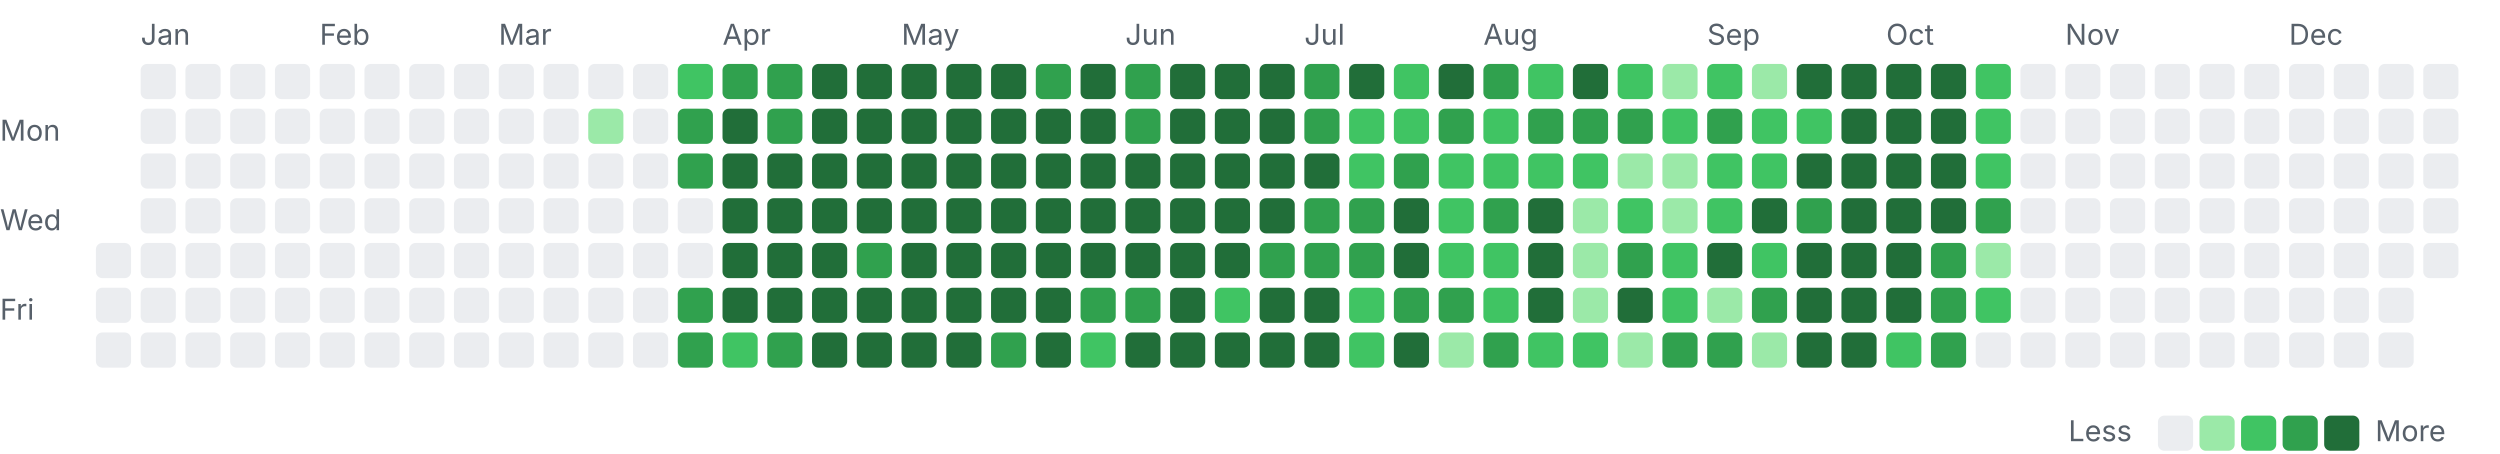
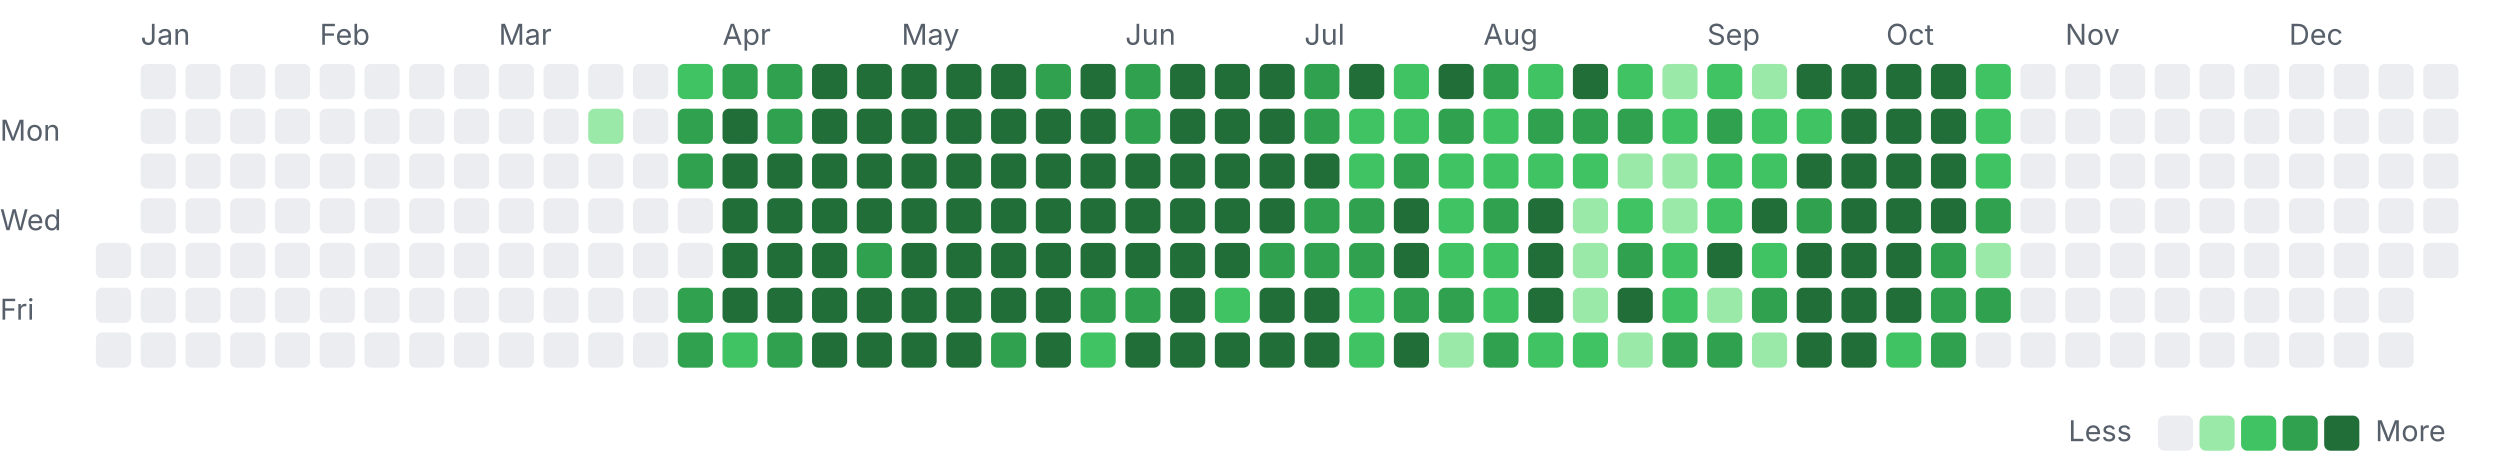
<svg xmlns="http://www.w3.org/2000/svg" width="782" height="142" viewBox="0 0 782 142">
  <style>.l0{fill:#ebedf0}.l1{fill:#9be9a8}.l2{fill:#40c463}.l3{fill:#30a14e}.l4{fill:#216e39} .lbl{fill:#57606a;font:9px -apple-system,Segoe UI,sans-serif}@media(prefers-color-scheme:dark){.l0{fill:#161b22}.l1{fill:#0e4429}.l2{fill:#006d32}.l3{fill:#26a641}.l4{fill:#39d353} .lbl{fill:#8b949e}}</style>
  <text class="lbl" x="44" y="14">Jan</text>
  <text class="lbl" x="100" y="14">Feb</text>
  <text class="lbl" x="156" y="14">Mar</text>
  <text class="lbl" x="226" y="14">Apr</text>
  <text class="lbl" x="282" y="14">May</text>
  <text class="lbl" x="352" y="14">Jun</text>
  <text class="lbl" x="408" y="14">Jul</text>
  <text class="lbl" x="464" y="14">Aug</text>
  <text class="lbl" x="534" y="14">Sep</text>
  <text class="lbl" x="590" y="14">Oct</text>
  <text class="lbl" x="646" y="14">Nov</text>
  <text class="lbl" x="716" y="14">Dec</text>
  <text class="lbl" x="0" y="44">Mon</text>
  <text class="lbl" x="0" y="72">Wed</text>
  <text class="lbl" x="0" y="100">Fri</text>
  <rect class="l0" x="30" y="76" width="11" height="11" rx="2" />
  <rect class="l0" x="30" y="90" width="11" height="11" rx="2" />
  <rect class="l0" x="30" y="104" width="11" height="11" rx="2" />
  <rect class="l0" x="44" y="20" width="11" height="11" rx="2" />
  <rect class="l0" x="44" y="34" width="11" height="11" rx="2" />
  <rect class="l0" x="44" y="48" width="11" height="11" rx="2" />
  <rect class="l0" x="44" y="62" width="11" height="11" rx="2" />
  <rect class="l0" x="44" y="76" width="11" height="11" rx="2" />
  <rect class="l0" x="44" y="90" width="11" height="11" rx="2" />
  <rect class="l0" x="44" y="104" width="11" height="11" rx="2" />
  <rect class="l0" x="58" y="20" width="11" height="11" rx="2" />
  <rect class="l0" x="58" y="34" width="11" height="11" rx="2" />
  <rect class="l0" x="58" y="48" width="11" height="11" rx="2" />
  <rect class="l0" x="58" y="62" width="11" height="11" rx="2" />
  <rect class="l0" x="58" y="76" width="11" height="11" rx="2" />
  <rect class="l0" x="58" y="90" width="11" height="11" rx="2" />
  <rect class="l0" x="58" y="104" width="11" height="11" rx="2" />
  <rect class="l0" x="72" y="20" width="11" height="11" rx="2" />
  <rect class="l0" x="72" y="34" width="11" height="11" rx="2" />
  <rect class="l0" x="72" y="48" width="11" height="11" rx="2" />
  <rect class="l0" x="72" y="62" width="11" height="11" rx="2" />
  <rect class="l0" x="72" y="76" width="11" height="11" rx="2" />
  <rect class="l0" x="72" y="90" width="11" height="11" rx="2" />
  <rect class="l0" x="72" y="104" width="11" height="11" rx="2" />
  <rect class="l0" x="86" y="20" width="11" height="11" rx="2" />
  <rect class="l0" x="86" y="34" width="11" height="11" rx="2" />
  <rect class="l0" x="86" y="48" width="11" height="11" rx="2" />
  <rect class="l0" x="86" y="62" width="11" height="11" rx="2" />
  <rect class="l0" x="86" y="76" width="11" height="11" rx="2" />
  <rect class="l0" x="86" y="90" width="11" height="11" rx="2" />
  <rect class="l0" x="86" y="104" width="11" height="11" rx="2" />
  <rect class="l0" x="100" y="20" width="11" height="11" rx="2" />
  <rect class="l0" x="100" y="34" width="11" height="11" rx="2" />
  <rect class="l0" x="100" y="48" width="11" height="11" rx="2" />
  <rect class="l0" x="100" y="62" width="11" height="11" rx="2" />
  <rect class="l0" x="100" y="76" width="11" height="11" rx="2" />
  <rect class="l0" x="100" y="90" width="11" height="11" rx="2" />
  <rect class="l0" x="100" y="104" width="11" height="11" rx="2" />
  <rect class="l0" x="114" y="20" width="11" height="11" rx="2" />
  <rect class="l0" x="114" y="34" width="11" height="11" rx="2" />
  <rect class="l0" x="114" y="48" width="11" height="11" rx="2" />
  <rect class="l0" x="114" y="62" width="11" height="11" rx="2" />
  <rect class="l0" x="114" y="76" width="11" height="11" rx="2" />
  <rect class="l0" x="114" y="90" width="11" height="11" rx="2" />
  <rect class="l0" x="114" y="104" width="11" height="11" rx="2" />
  <rect class="l0" x="128" y="20" width="11" height="11" rx="2" />
  <rect class="l0" x="128" y="34" width="11" height="11" rx="2" />
  <rect class="l0" x="128" y="48" width="11" height="11" rx="2" />
  <rect class="l0" x="128" y="62" width="11" height="11" rx="2" />
  <rect class="l0" x="128" y="76" width="11" height="11" rx="2" />
  <rect class="l0" x="128" y="90" width="11" height="11" rx="2" />
  <rect class="l0" x="128" y="104" width="11" height="11" rx="2" />
  <rect class="l0" x="142" y="20" width="11" height="11" rx="2" />
  <rect class="l0" x="142" y="34" width="11" height="11" rx="2" />
  <rect class="l0" x="142" y="48" width="11" height="11" rx="2" />
  <rect class="l0" x="142" y="62" width="11" height="11" rx="2" />
  <rect class="l0" x="142" y="76" width="11" height="11" rx="2" />
  <rect class="l0" x="142" y="90" width="11" height="11" rx="2" />
  <rect class="l0" x="142" y="104" width="11" height="11" rx="2" />
  <rect class="l0" x="156" y="20" width="11" height="11" rx="2" />
  <rect class="l0" x="156" y="34" width="11" height="11" rx="2" />
  <rect class="l0" x="156" y="48" width="11" height="11" rx="2" />
  <rect class="l0" x="156" y="62" width="11" height="11" rx="2" />
  <rect class="l0" x="156" y="76" width="11" height="11" rx="2" />
  <rect class="l0" x="156" y="90" width="11" height="11" rx="2" />
  <rect class="l0" x="156" y="104" width="11" height="11" rx="2" />
  <rect class="l0" x="170" y="20" width="11" height="11" rx="2" />
  <rect class="l0" x="170" y="34" width="11" height="11" rx="2" />
  <rect class="l0" x="170" y="48" width="11" height="11" rx="2" />
  <rect class="l0" x="170" y="62" width="11" height="11" rx="2" />
  <rect class="l0" x="170" y="76" width="11" height="11" rx="2" />
  <rect class="l0" x="170" y="90" width="11" height="11" rx="2" />
  <rect class="l0" x="170" y="104" width="11" height="11" rx="2" />
  <rect class="l0" x="184" y="20" width="11" height="11" rx="2" />
  <rect class="l1" x="184" y="34" width="11" height="11" rx="2" />
  <rect class="l0" x="184" y="48" width="11" height="11" rx="2" />
  <rect class="l0" x="184" y="62" width="11" height="11" rx="2" />
  <rect class="l0" x="184" y="76" width="11" height="11" rx="2" />
  <rect class="l0" x="184" y="90" width="11" height="11" rx="2" />
  <rect class="l0" x="184" y="104" width="11" height="11" rx="2" />
  <rect class="l0" x="198" y="20" width="11" height="11" rx="2" />
  <rect class="l0" x="198" y="34" width="11" height="11" rx="2" />
  <rect class="l0" x="198" y="48" width="11" height="11" rx="2" />
  <rect class="l0" x="198" y="62" width="11" height="11" rx="2" />
  <rect class="l0" x="198" y="76" width="11" height="11" rx="2" />
  <rect class="l0" x="198" y="90" width="11" height="11" rx="2" />
  <rect class="l0" x="198" y="104" width="11" height="11" rx="2" />
  <rect class="l2" x="212" y="20" width="11" height="11" rx="2" />
  <rect class="l3" x="212" y="34" width="11" height="11" rx="2" />
  <rect class="l3" x="212" y="48" width="11" height="11" rx="2" />
  <rect class="l0" x="212" y="62" width="11" height="11" rx="2" />
  <rect class="l0" x="212" y="76" width="11" height="11" rx="2" />
  <rect class="l3" x="212" y="90" width="11" height="11" rx="2" />
  <rect class="l3" x="212" y="104" width="11" height="11" rx="2" />
  <rect class="l3" x="226" y="20" width="11" height="11" rx="2" />
  <rect class="l4" x="226" y="34" width="11" height="11" rx="2" />
  <rect class="l4" x="226" y="48" width="11" height="11" rx="2" />
  <rect class="l4" x="226" y="62" width="11" height="11" rx="2" />
  <rect class="l4" x="226" y="76" width="11" height="11" rx="2" />
  <rect class="l4" x="226" y="90" width="11" height="11" rx="2" />
  <rect class="l2" x="226" y="104" width="11" height="11" rx="2" />
  <rect class="l3" x="240" y="20" width="11" height="11" rx="2" />
  <rect class="l3" x="240" y="34" width="11" height="11" rx="2" />
  <rect class="l4" x="240" y="48" width="11" height="11" rx="2" />
  <rect class="l4" x="240" y="62" width="11" height="11" rx="2" />
  <rect class="l4" x="240" y="76" width="11" height="11" rx="2" />
  <rect class="l4" x="240" y="90" width="11" height="11" rx="2" />
  <rect class="l3" x="240" y="104" width="11" height="11" rx="2" />
  <rect class="l4" x="254" y="20" width="11" height="11" rx="2" />
  <rect class="l4" x="254" y="34" width="11" height="11" rx="2" />
  <rect class="l4" x="254" y="48" width="11" height="11" rx="2" />
  <rect class="l4" x="254" y="62" width="11" height="11" rx="2" />
  <rect class="l4" x="254" y="76" width="11" height="11" rx="2" />
  <rect class="l4" x="254" y="90" width="11" height="11" rx="2" />
  <rect class="l4" x="254" y="104" width="11" height="11" rx="2" />
  <rect class="l4" x="268" y="20" width="11" height="11" rx="2" />
  <rect class="l4" x="268" y="34" width="11" height="11" rx="2" />
  <rect class="l4" x="268" y="48" width="11" height="11" rx="2" />
  <rect class="l4" x="268" y="62" width="11" height="11" rx="2" />
  <rect class="l3" x="268" y="76" width="11" height="11" rx="2" />
  <rect class="l4" x="268" y="90" width="11" height="11" rx="2" />
  <rect class="l4" x="268" y="104" width="11" height="11" rx="2" />
  <rect class="l4" x="282" y="20" width="11" height="11" rx="2" />
  <rect class="l4" x="282" y="34" width="11" height="11" rx="2" />
  <rect class="l4" x="282" y="48" width="11" height="11" rx="2" />
  <rect class="l4" x="282" y="62" width="11" height="11" rx="2" />
  <rect class="l4" x="282" y="76" width="11" height="11" rx="2" />
  <rect class="l4" x="282" y="90" width="11" height="11" rx="2" />
  <rect class="l4" x="282" y="104" width="11" height="11" rx="2" />
  <rect class="l4" x="296" y="20" width="11" height="11" rx="2" />
  <rect class="l4" x="296" y="34" width="11" height="11" rx="2" />
  <rect class="l4" x="296" y="48" width="11" height="11" rx="2" />
  <rect class="l4" x="296" y="62" width="11" height="11" rx="2" />
  <rect class="l4" x="296" y="76" width="11" height="11" rx="2" />
  <rect class="l4" x="296" y="90" width="11" height="11" rx="2" />
  <rect class="l4" x="296" y="104" width="11" height="11" rx="2" />
  <rect class="l4" x="310" y="20" width="11" height="11" rx="2" />
  <rect class="l4" x="310" y="34" width="11" height="11" rx="2" />
  <rect class="l4" x="310" y="48" width="11" height="11" rx="2" />
  <rect class="l4" x="310" y="62" width="11" height="11" rx="2" />
  <rect class="l4" x="310" y="76" width="11" height="11" rx="2" />
  <rect class="l4" x="310" y="90" width="11" height="11" rx="2" />
  <rect class="l3" x="310" y="104" width="11" height="11" rx="2" />
  <rect class="l3" x="324" y="20" width="11" height="11" rx="2" />
  <rect class="l4" x="324" y="34" width="11" height="11" rx="2" />
  <rect class="l4" x="324" y="48" width="11" height="11" rx="2" />
  <rect class="l4" x="324" y="62" width="11" height="11" rx="2" />
  <rect class="l4" x="324" y="76" width="11" height="11" rx="2" />
  <rect class="l4" x="324" y="90" width="11" height="11" rx="2" />
  <rect class="l4" x="324" y="104" width="11" height="11" rx="2" />
  <rect class="l4" x="338" y="20" width="11" height="11" rx="2" />
  <rect class="l4" x="338" y="34" width="11" height="11" rx="2" />
  <rect class="l4" x="338" y="48" width="11" height="11" rx="2" />
  <rect class="l4" x="338" y="62" width="11" height="11" rx="2" />
  <rect class="l4" x="338" y="76" width="11" height="11" rx="2" />
  <rect class="l3" x="338" y="90" width="11" height="11" rx="2" />
  <rect class="l2" x="338" y="104" width="11" height="11" rx="2" />
  <rect class="l3" x="352" y="20" width="11" height="11" rx="2" />
  <rect class="l3" x="352" y="34" width="11" height="11" rx="2" />
  <rect class="l4" x="352" y="48" width="11" height="11" rx="2" />
  <rect class="l4" x="352" y="62" width="11" height="11" rx="2" />
  <rect class="l4" x="352" y="76" width="11" height="11" rx="2" />
  <rect class="l3" x="352" y="90" width="11" height="11" rx="2" />
  <rect class="l4" x="352" y="104" width="11" height="11" rx="2" />
  <rect class="l4" x="366" y="20" width="11" height="11" rx="2" />
  <rect class="l4" x="366" y="34" width="11" height="11" rx="2" />
  <rect class="l4" x="366" y="48" width="11" height="11" rx="2" />
  <rect class="l4" x="366" y="62" width="11" height="11" rx="2" />
  <rect class="l4" x="366" y="76" width="11" height="11" rx="2" />
  <rect class="l4" x="366" y="90" width="11" height="11" rx="2" />
  <rect class="l4" x="366" y="104" width="11" height="11" rx="2" />
  <rect class="l4" x="380" y="20" width="11" height="11" rx="2" />
  <rect class="l4" x="380" y="34" width="11" height="11" rx="2" />
  <rect class="l4" x="380" y="48" width="11" height="11" rx="2" />
  <rect class="l4" x="380" y="62" width="11" height="11" rx="2" />
  <rect class="l4" x="380" y="76" width="11" height="11" rx="2" />
  <rect class="l2" x="380" y="90" width="11" height="11" rx="2" />
  <rect class="l4" x="380" y="104" width="11" height="11" rx="2" />
  <rect class="l4" x="394" y="20" width="11" height="11" rx="2" />
  <rect class="l4" x="394" y="34" width="11" height="11" rx="2" />
  <rect class="l4" x="394" y="48" width="11" height="11" rx="2" />
  <rect class="l4" x="394" y="62" width="11" height="11" rx="2" />
  <rect class="l3" x="394" y="76" width="11" height="11" rx="2" />
  <rect class="l4" x="394" y="90" width="11" height="11" rx="2" />
  <rect class="l4" x="394" y="104" width="11" height="11" rx="2" />
  <rect class="l3" x="408" y="20" width="11" height="11" rx="2" />
  <rect class="l3" x="408" y="34" width="11" height="11" rx="2" />
  <rect class="l4" x="408" y="48" width="11" height="11" rx="2" />
  <rect class="l3" x="408" y="62" width="11" height="11" rx="2" />
  <rect class="l3" x="408" y="76" width="11" height="11" rx="2" />
  <rect class="l4" x="408" y="90" width="11" height="11" rx="2" />
  <rect class="l4" x="408" y="104" width="11" height="11" rx="2" />
  <rect class="l4" x="422" y="20" width="11" height="11" rx="2" />
  <rect class="l2" x="422" y="34" width="11" height="11" rx="2" />
  <rect class="l2" x="422" y="48" width="11" height="11" rx="2" />
  <rect class="l3" x="422" y="62" width="11" height="11" rx="2" />
  <rect class="l3" x="422" y="76" width="11" height="11" rx="2" />
  <rect class="l2" x="422" y="90" width="11" height="11" rx="2" />
  <rect class="l2" x="422" y="104" width="11" height="11" rx="2" />
  <rect class="l2" x="436" y="20" width="11" height="11" rx="2" />
  <rect class="l2" x="436" y="34" width="11" height="11" rx="2" />
  <rect class="l3" x="436" y="48" width="11" height="11" rx="2" />
  <rect class="l4" x="436" y="62" width="11" height="11" rx="2" />
  <rect class="l4" x="436" y="76" width="11" height="11" rx="2" />
  <rect class="l3" x="436" y="90" width="11" height="11" rx="2" />
  <rect class="l4" x="436" y="104" width="11" height="11" rx="2" />
  <rect class="l4" x="450" y="20" width="11" height="11" rx="2" />
  <rect class="l3" x="450" y="34" width="11" height="11" rx="2" />
  <rect class="l2" x="450" y="48" width="11" height="11" rx="2" />
  <rect class="l2" x="450" y="62" width="11" height="11" rx="2" />
  <rect class="l2" x="450" y="76" width="11" height="11" rx="2" />
  <rect class="l3" x="450" y="90" width="11" height="11" rx="2" />
  <rect class="l1" x="450" y="104" width="11" height="11" rx="2" />
  <rect class="l3" x="464" y="20" width="11" height="11" rx="2" />
  <rect class="l2" x="464" y="34" width="11" height="11" rx="2" />
  <rect class="l2" x="464" y="48" width="11" height="11" rx="2" />
  <rect class="l3" x="464" y="62" width="11" height="11" rx="2" />
  <rect class="l2" x="464" y="76" width="11" height="11" rx="2" />
  <rect class="l2" x="464" y="90" width="11" height="11" rx="2" />
  <rect class="l3" x="464" y="104" width="11" height="11" rx="2" />
  <rect class="l2" x="478" y="20" width="11" height="11" rx="2" />
  <rect class="l3" x="478" y="34" width="11" height="11" rx="2" />
  <rect class="l2" x="478" y="48" width="11" height="11" rx="2" />
  <rect class="l4" x="478" y="62" width="11" height="11" rx="2" />
  <rect class="l4" x="478" y="76" width="11" height="11" rx="2" />
  <rect class="l4" x="478" y="90" width="11" height="11" rx="2" />
  <rect class="l2" x="478" y="104" width="11" height="11" rx="2" />
  <rect class="l4" x="492" y="20" width="11" height="11" rx="2" />
  <rect class="l3" x="492" y="34" width="11" height="11" rx="2" />
  <rect class="l2" x="492" y="48" width="11" height="11" rx="2" />
  <rect class="l1" x="492" y="62" width="11" height="11" rx="2" />
  <rect class="l1" x="492" y="76" width="11" height="11" rx="2" />
  <rect class="l1" x="492" y="90" width="11" height="11" rx="2" />
  <rect class="l2" x="492" y="104" width="11" height="11" rx="2" />
  <rect class="l2" x="506" y="20" width="11" height="11" rx="2" />
  <rect class="l3" x="506" y="34" width="11" height="11" rx="2" />
  <rect class="l1" x="506" y="48" width="11" height="11" rx="2" />
  <rect class="l2" x="506" y="62" width="11" height="11" rx="2" />
  <rect class="l3" x="506" y="76" width="11" height="11" rx="2" />
  <rect class="l4" x="506" y="90" width="11" height="11" rx="2" />
  <rect class="l1" x="506" y="104" width="11" height="11" rx="2" />
  <rect class="l1" x="520" y="20" width="11" height="11" rx="2" />
  <rect class="l2" x="520" y="34" width="11" height="11" rx="2" />
  <rect class="l1" x="520" y="48" width="11" height="11" rx="2" />
  <rect class="l1" x="520" y="62" width="11" height="11" rx="2" />
  <rect class="l2" x="520" y="76" width="11" height="11" rx="2" />
  <rect class="l2" x="520" y="90" width="11" height="11" rx="2" />
  <rect class="l3" x="520" y="104" width="11" height="11" rx="2" />
  <rect class="l2" x="534" y="20" width="11" height="11" rx="2" />
  <rect class="l3" x="534" y="34" width="11" height="11" rx="2" />
  <rect class="l2" x="534" y="48" width="11" height="11" rx="2" />
  <rect class="l2" x="534" y="62" width="11" height="11" rx="2" />
  <rect class="l4" x="534" y="76" width="11" height="11" rx="2" />
  <rect class="l1" x="534" y="90" width="11" height="11" rx="2" />
  <rect class="l3" x="534" y="104" width="11" height="11" rx="2" />
  <rect class="l1" x="548" y="20" width="11" height="11" rx="2" />
  <rect class="l2" x="548" y="34" width="11" height="11" rx="2" />
  <rect class="l2" x="548" y="48" width="11" height="11" rx="2" />
  <rect class="l4" x="548" y="62" width="11" height="11" rx="2" />
  <rect class="l2" x="548" y="76" width="11" height="11" rx="2" />
  <rect class="l3" x="548" y="90" width="11" height="11" rx="2" />
  <rect class="l1" x="548" y="104" width="11" height="11" rx="2" />
  <rect class="l4" x="562" y="20" width="11" height="11" rx="2" />
  <rect class="l2" x="562" y="34" width="11" height="11" rx="2" />
  <rect class="l4" x="562" y="48" width="11" height="11" rx="2" />
  <rect class="l3" x="562" y="62" width="11" height="11" rx="2" />
  <rect class="l4" x="562" y="76" width="11" height="11" rx="2" />
  <rect class="l4" x="562" y="90" width="11" height="11" rx="2" />
  <rect class="l4" x="562" y="104" width="11" height="11" rx="2" />
  <rect class="l4" x="576" y="20" width="11" height="11" rx="2" />
  <rect class="l4" x="576" y="34" width="11" height="11" rx="2" />
  <rect class="l4" x="576" y="48" width="11" height="11" rx="2" />
  <rect class="l4" x="576" y="62" width="11" height="11" rx="2" />
  <rect class="l4" x="576" y="76" width="11" height="11" rx="2" />
  <rect class="l4" x="576" y="90" width="11" height="11" rx="2" />
  <rect class="l4" x="576" y="104" width="11" height="11" rx="2" />
  <rect class="l4" x="590" y="20" width="11" height="11" rx="2" />
  <rect class="l4" x="590" y="34" width="11" height="11" rx="2" />
  <rect class="l4" x="590" y="48" width="11" height="11" rx="2" />
  <rect class="l4" x="590" y="62" width="11" height="11" rx="2" />
  <rect class="l4" x="590" y="76" width="11" height="11" rx="2" />
  <rect class="l4" x="590" y="90" width="11" height="11" rx="2" />
  <rect class="l2" x="590" y="104" width="11" height="11" rx="2" />
  <rect class="l4" x="604" y="20" width="11" height="11" rx="2" />
  <rect class="l4" x="604" y="34" width="11" height="11" rx="2" />
  <rect class="l4" x="604" y="48" width="11" height="11" rx="2" />
  <rect class="l4" x="604" y="62" width="11" height="11" rx="2" />
  <rect class="l3" x="604" y="76" width="11" height="11" rx="2" />
  <rect class="l3" x="604" y="90" width="11" height="11" rx="2" />
  <rect class="l3" x="604" y="104" width="11" height="11" rx="2" />
  <rect class="l2" x="618" y="20" width="11" height="11" rx="2" />
  <rect class="l2" x="618" y="34" width="11" height="11" rx="2" />
  <rect class="l2" x="618" y="48" width="11" height="11" rx="2" />
  <rect class="l3" x="618" y="62" width="11" height="11" rx="2" />
  <rect class="l1" x="618" y="76" width="11" height="11" rx="2" />
-   <rect class="l2" x="618" y="90" width="11" height="11" rx="2" />
+   <rect class="l3" x="618" y="90" width="11" height="11" rx="2" />
  <rect class="l0" x="618" y="104" width="11" height="11" rx="2" />
  <rect class="l0" x="632" y="20" width="11" height="11" rx="2" />
  <rect class="l0" x="632" y="34" width="11" height="11" rx="2" />
  <rect class="l0" x="632" y="48" width="11" height="11" rx="2" />
  <rect class="l0" x="632" y="62" width="11" height="11" rx="2" />
  <rect class="l0" x="632" y="76" width="11" height="11" rx="2" />
  <rect class="l0" x="632" y="90" width="11" height="11" rx="2" />
  <rect class="l0" x="632" y="104" width="11" height="11" rx="2" />
  <rect class="l0" x="646" y="20" width="11" height="11" rx="2" />
  <rect class="l0" x="646" y="34" width="11" height="11" rx="2" />
  <rect class="l0" x="646" y="48" width="11" height="11" rx="2" />
  <rect class="l0" x="646" y="62" width="11" height="11" rx="2" />
  <rect class="l0" x="646" y="76" width="11" height="11" rx="2" />
  <rect class="l0" x="646" y="90" width="11" height="11" rx="2" />
  <rect class="l0" x="646" y="104" width="11" height="11" rx="2" />
  <rect class="l0" x="660" y="20" width="11" height="11" rx="2" />
  <rect class="l0" x="660" y="34" width="11" height="11" rx="2" />
  <rect class="l0" x="660" y="48" width="11" height="11" rx="2" />
  <rect class="l0" x="660" y="62" width="11" height="11" rx="2" />
  <rect class="l0" x="660" y="76" width="11" height="11" rx="2" />
  <rect class="l0" x="660" y="90" width="11" height="11" rx="2" />
  <rect class="l0" x="660" y="104" width="11" height="11" rx="2" />
  <rect class="l0" x="674" y="20" width="11" height="11" rx="2" />
  <rect class="l0" x="674" y="34" width="11" height="11" rx="2" />
  <rect class="l0" x="674" y="48" width="11" height="11" rx="2" />
  <rect class="l0" x="674" y="62" width="11" height="11" rx="2" />
  <rect class="l0" x="674" y="76" width="11" height="11" rx="2" />
  <rect class="l0" x="674" y="90" width="11" height="11" rx="2" />
  <rect class="l0" x="674" y="104" width="11" height="11" rx="2" />
  <rect class="l0" x="688" y="20" width="11" height="11" rx="2" />
  <rect class="l0" x="688" y="34" width="11" height="11" rx="2" />
  <rect class="l0" x="688" y="48" width="11" height="11" rx="2" />
  <rect class="l0" x="688" y="62" width="11" height="11" rx="2" />
  <rect class="l0" x="688" y="76" width="11" height="11" rx="2" />
  <rect class="l0" x="688" y="90" width="11" height="11" rx="2" />
  <rect class="l0" x="688" y="104" width="11" height="11" rx="2" />
  <rect class="l0" x="702" y="20" width="11" height="11" rx="2" />
  <rect class="l0" x="702" y="34" width="11" height="11" rx="2" />
  <rect class="l0" x="702" y="48" width="11" height="11" rx="2" />
  <rect class="l0" x="702" y="62" width="11" height="11" rx="2" />
  <rect class="l0" x="702" y="76" width="11" height="11" rx="2" />
  <rect class="l0" x="702" y="90" width="11" height="11" rx="2" />
  <rect class="l0" x="702" y="104" width="11" height="11" rx="2" />
  <rect class="l0" x="716" y="20" width="11" height="11" rx="2" />
  <rect class="l0" x="716" y="34" width="11" height="11" rx="2" />
  <rect class="l0" x="716" y="48" width="11" height="11" rx="2" />
  <rect class="l0" x="716" y="62" width="11" height="11" rx="2" />
  <rect class="l0" x="716" y="76" width="11" height="11" rx="2" />
  <rect class="l0" x="716" y="90" width="11" height="11" rx="2" />
  <rect class="l0" x="716" y="104" width="11" height="11" rx="2" />
  <rect class="l0" x="730" y="20" width="11" height="11" rx="2" />
  <rect class="l0" x="730" y="34" width="11" height="11" rx="2" />
  <rect class="l0" x="730" y="48" width="11" height="11" rx="2" />
  <rect class="l0" x="730" y="62" width="11" height="11" rx="2" />
  <rect class="l0" x="730" y="76" width="11" height="11" rx="2" />
  <rect class="l0" x="730" y="90" width="11" height="11" rx="2" />
  <rect class="l0" x="730" y="104" width="11" height="11" rx="2" />
  <rect class="l0" x="744" y="20" width="11" height="11" rx="2" />
  <rect class="l0" x="744" y="34" width="11" height="11" rx="2" />
  <rect class="l0" x="744" y="48" width="11" height="11" rx="2" />
  <rect class="l0" x="744" y="62" width="11" height="11" rx="2" />
  <rect class="l0" x="744" y="76" width="11" height="11" rx="2" />
  <rect class="l0" x="744" y="90" width="11" height="11" rx="2" />
  <rect class="l0" x="744" y="104" width="11" height="11" rx="2" />
  <rect class="l0" x="758" y="20" width="11" height="11" rx="2" />
  <rect class="l0" x="758" y="34" width="11" height="11" rx="2" />
  <rect class="l0" x="758" y="48" width="11" height="11" rx="2" />
  <rect class="l0" x="758" y="62" width="11" height="11" rx="2" />
  <rect class="l0" x="758" y="76" width="11" height="11" rx="2" />
  <text class="lbl" x="647" y="138">Less</text>
  <rect class="l0" x="675" y="130" width="11" height="11" rx="2" />
  <rect class="l1" x="688" y="130" width="11" height="11" rx="2" />
  <rect class="l2" x="701" y="130" width="11" height="11" rx="2" />
  <rect class="l3" x="714" y="130" width="11" height="11" rx="2" />
  <rect class="l4" x="727" y="130" width="11" height="11" rx="2" />
  <text class="lbl" x="743" y="138">More</text>
</svg>
